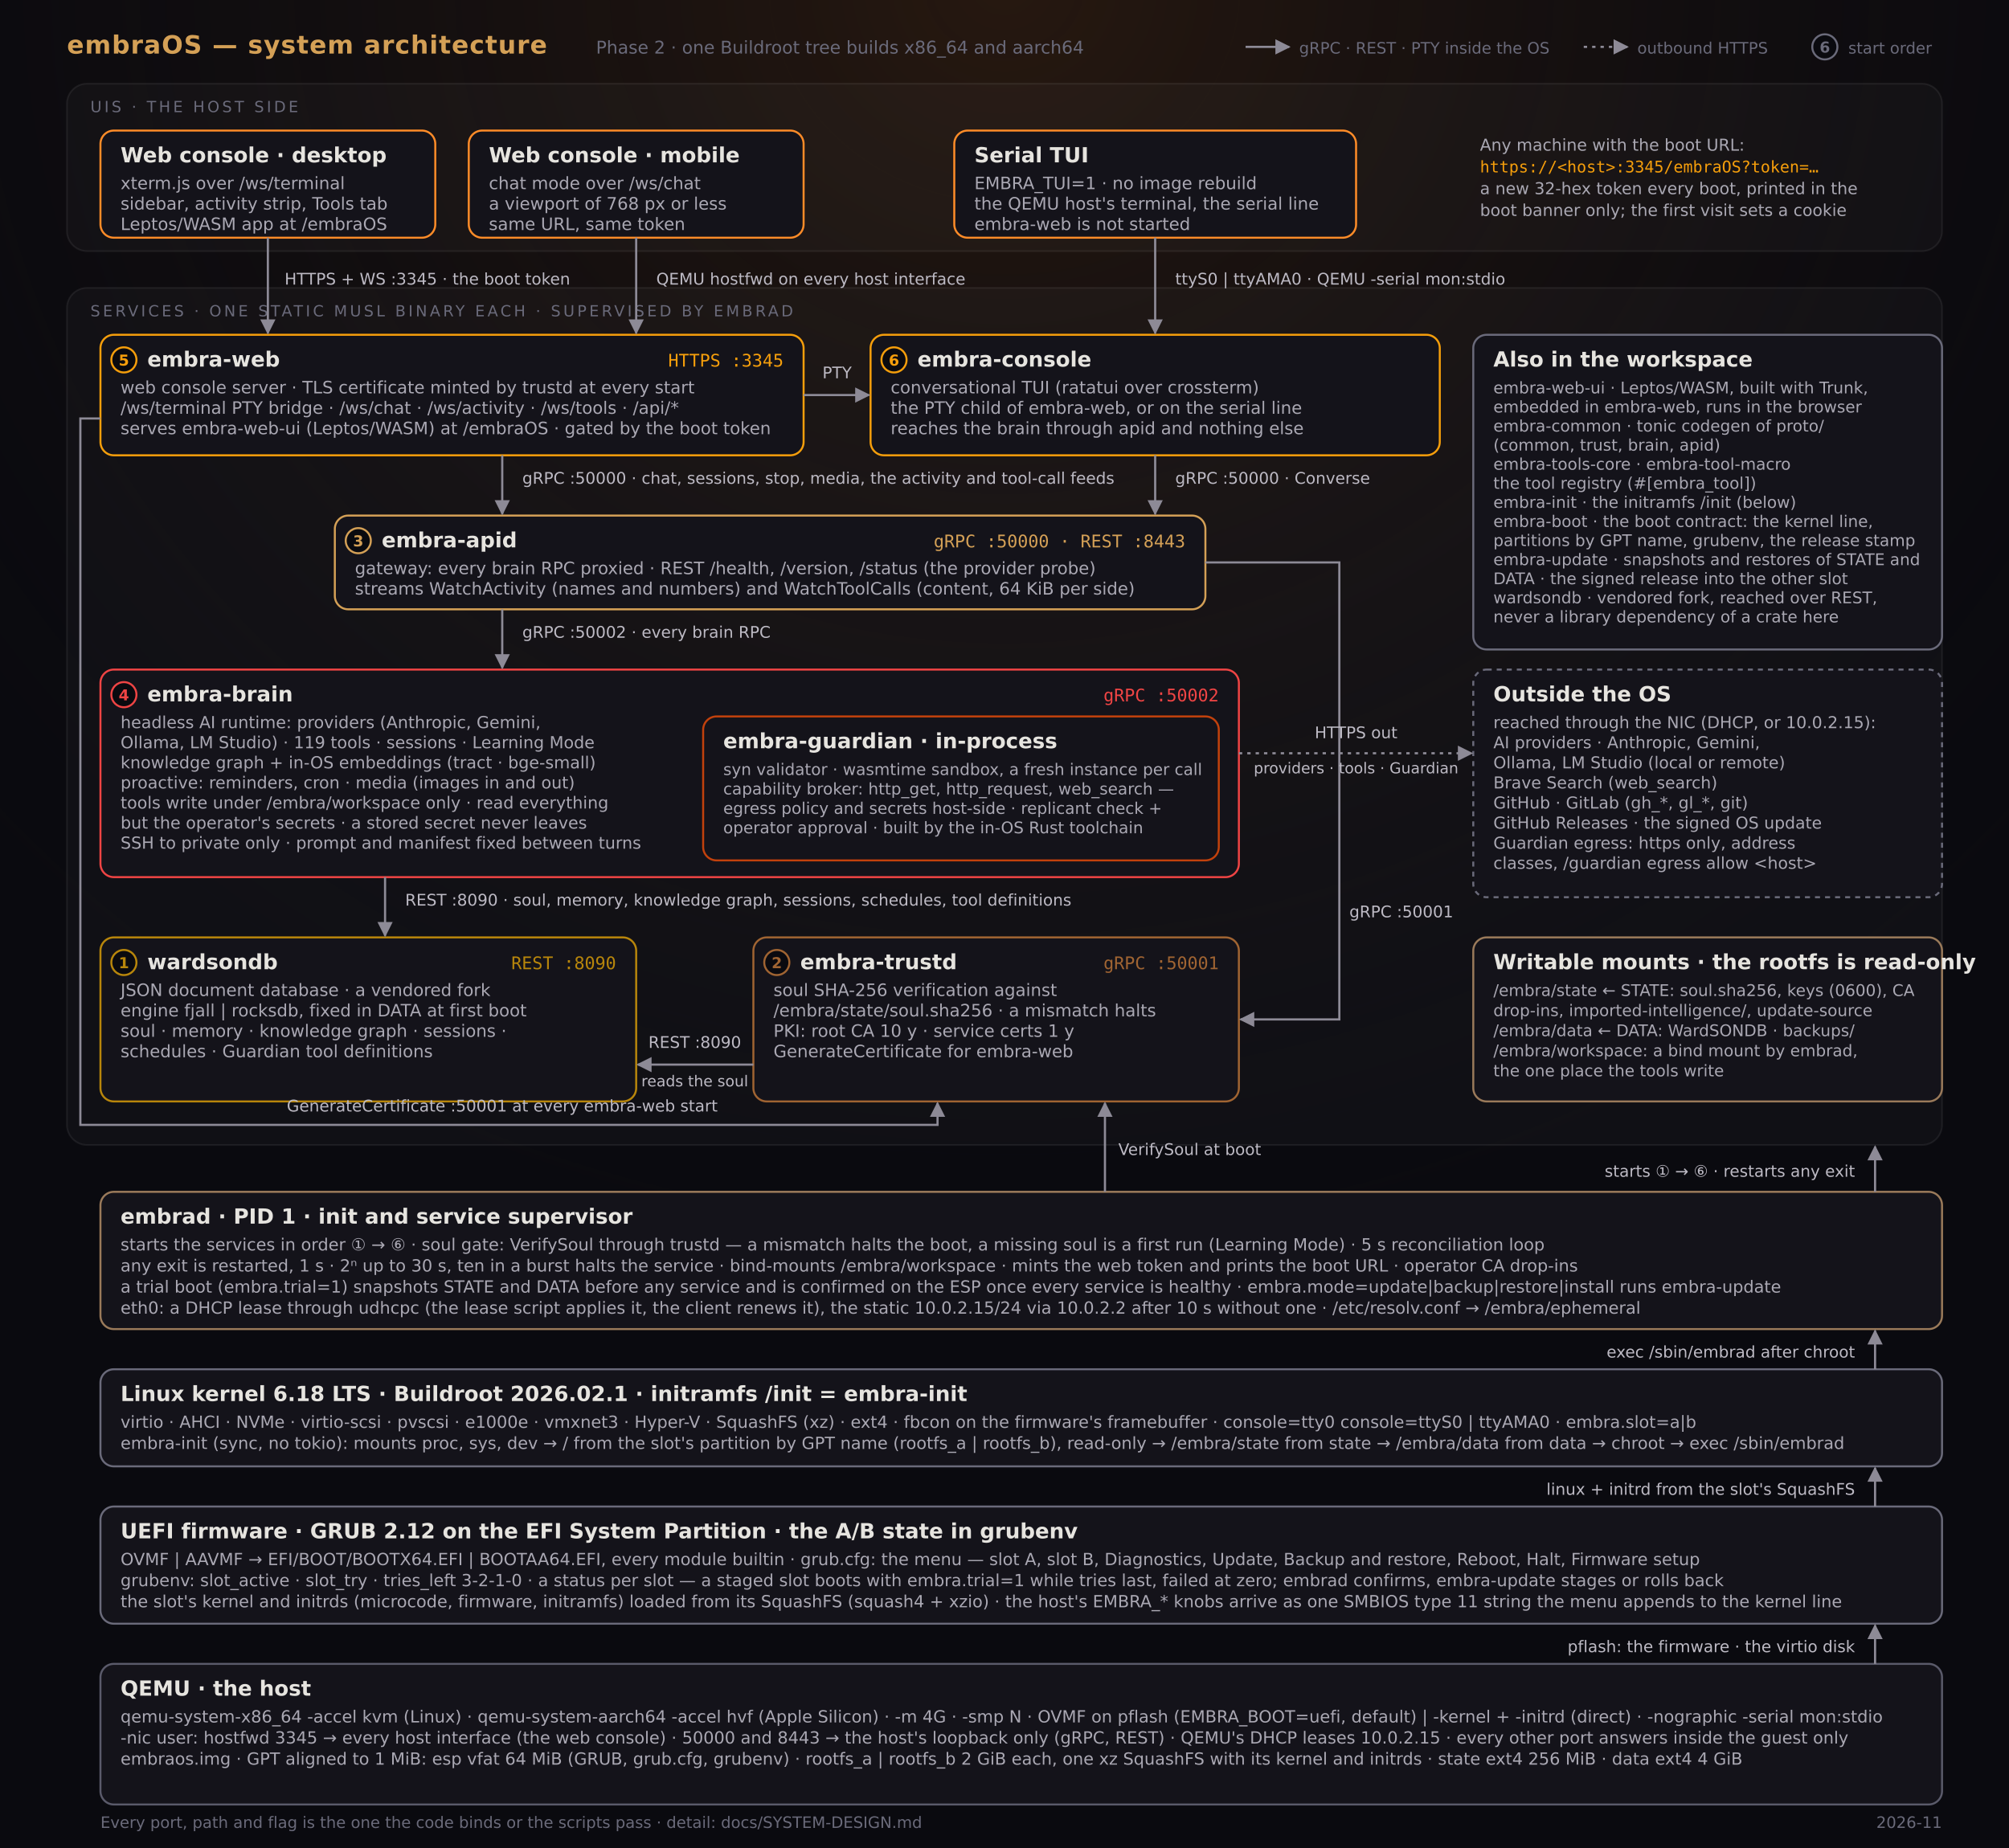
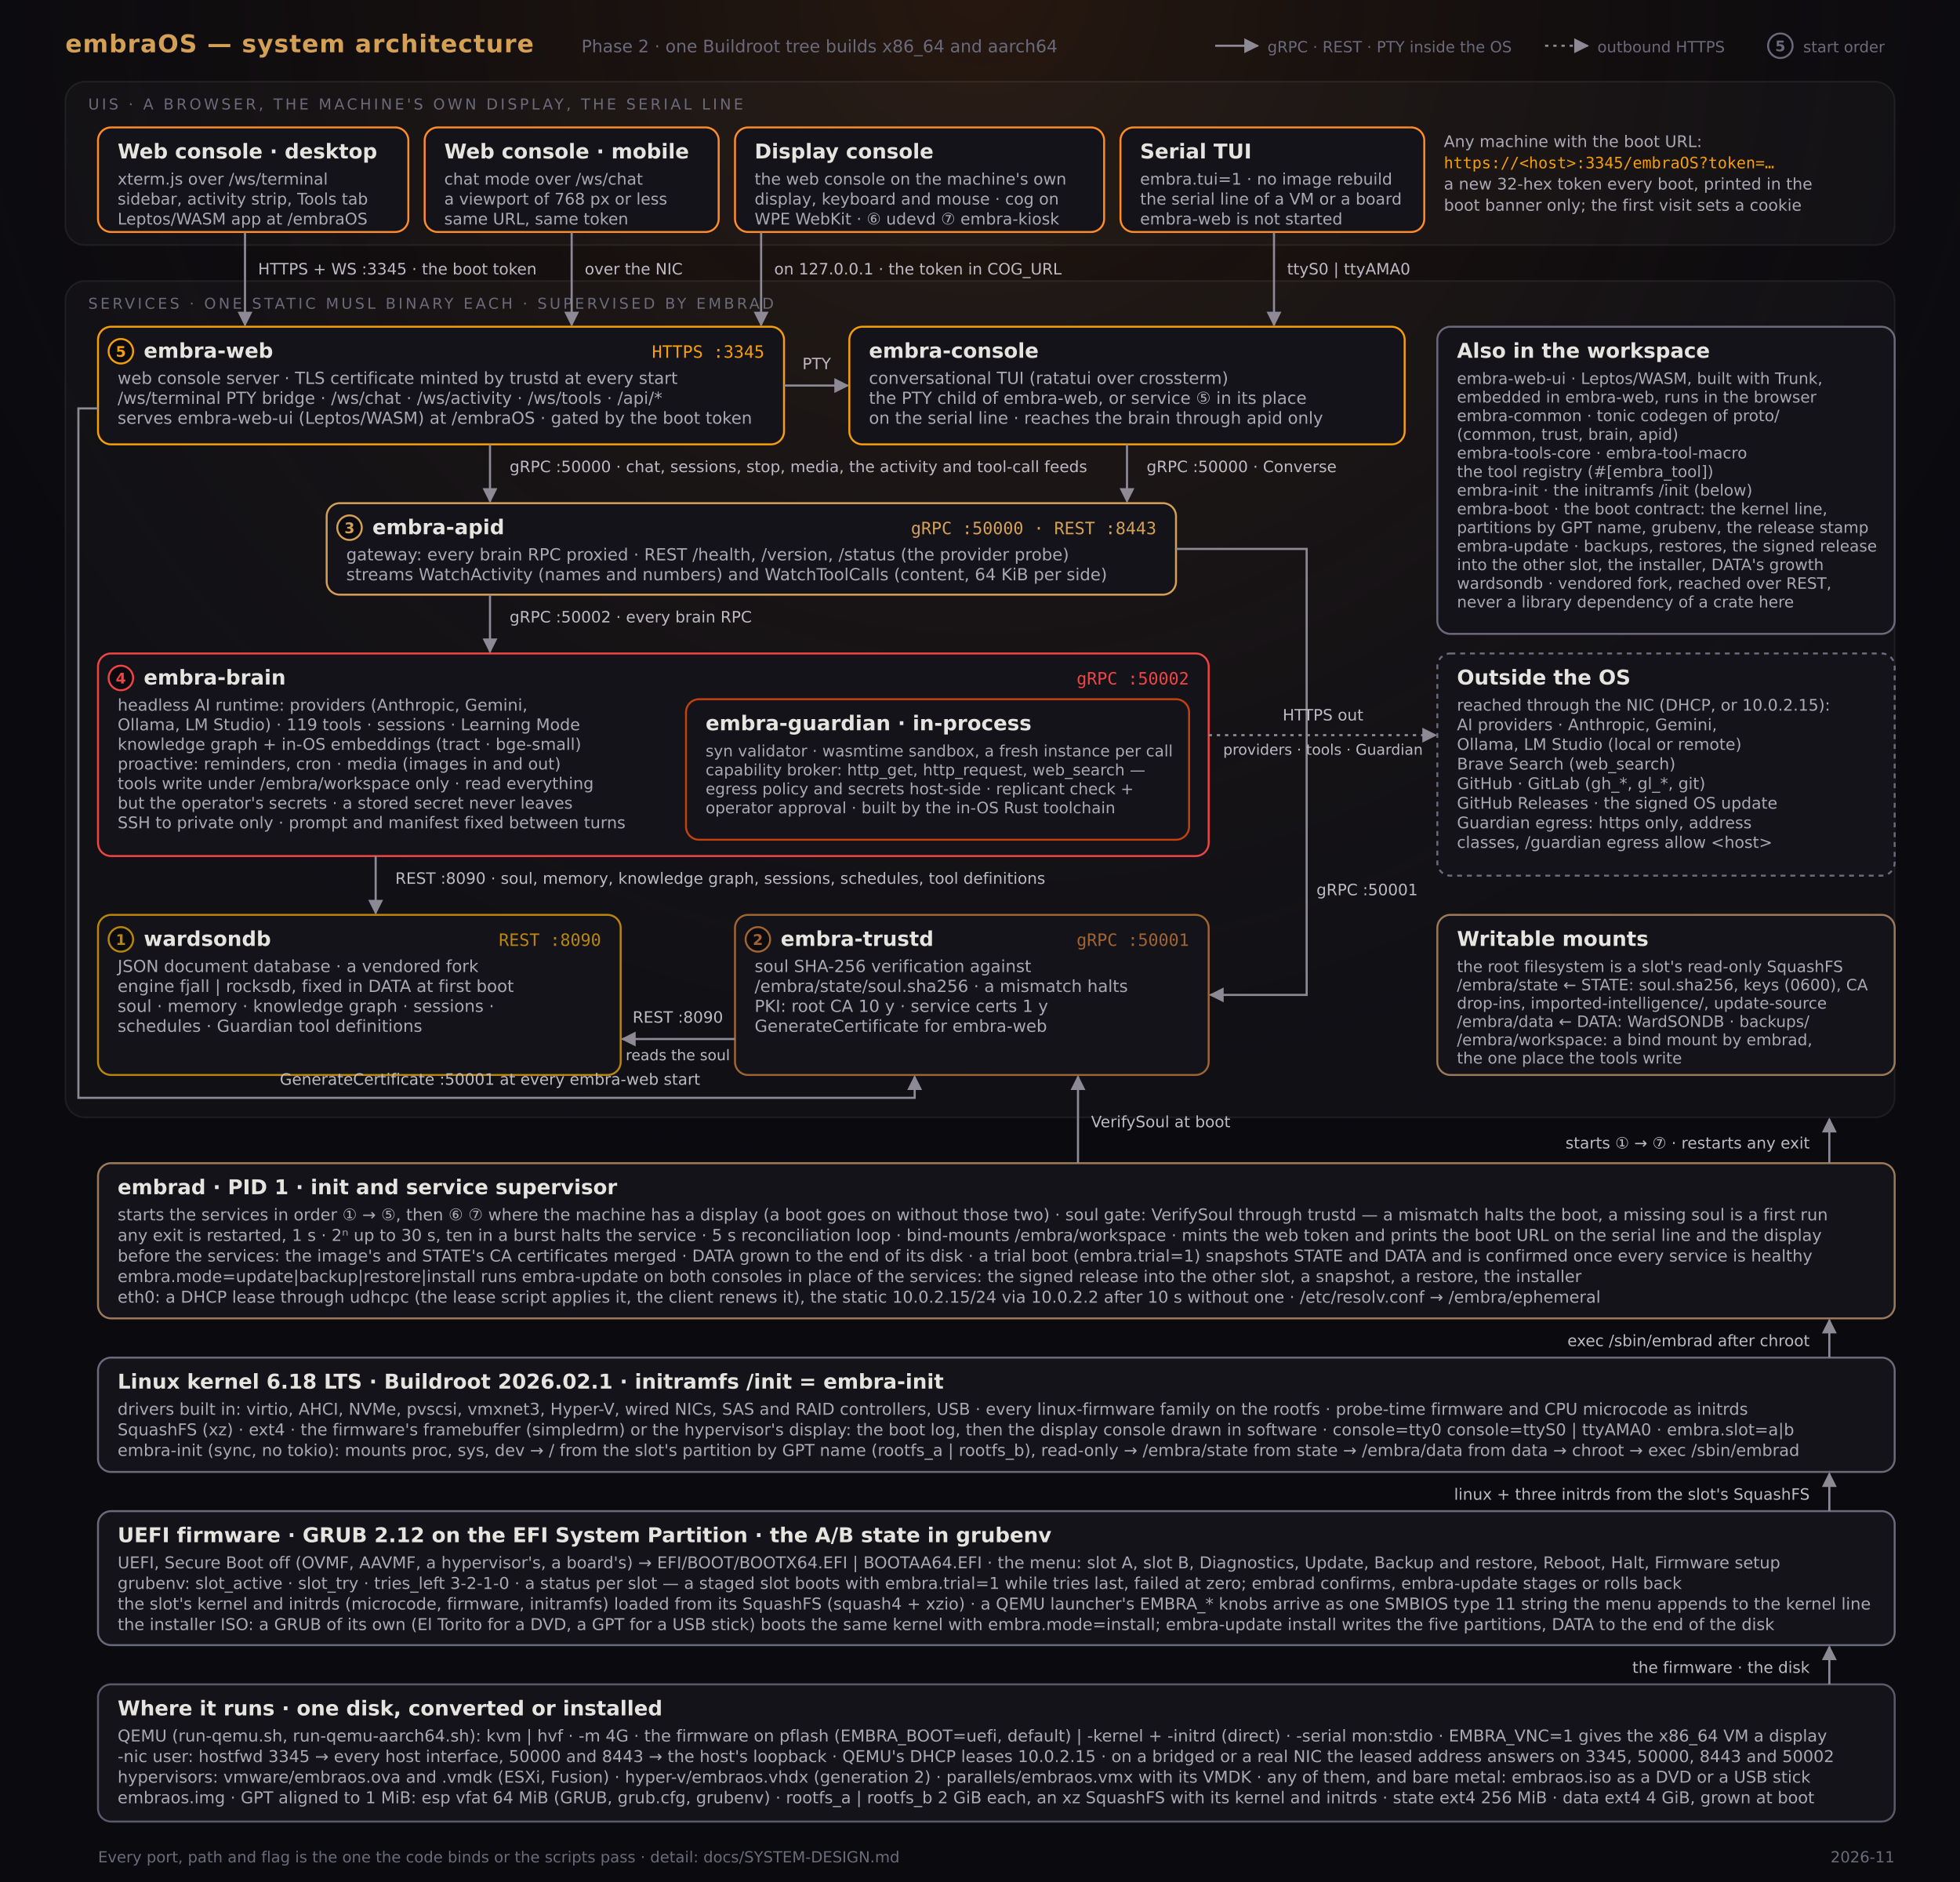
- <svg xmlns="http://www.w3.org/2000/svg" viewBox="0 0 1200 1104" width="1200" height="1104" role="img" aria-label="embraOS system architecture: QEMU, the UEFI firmware and GRUB with the two OS slots, the Linux kernel and embra-init, embrad as PID 1, the six supervised services, and the web and serial UIs on the host side">
+ <svg xmlns="http://www.w3.org/2000/svg" viewBox="0 0 1200 1152" width="1200" height="1152" role="img" aria-label="embraOS system architecture: the platforms it runs on, the UEFI firmware and GRUB with the two OS slots, the Linux kernel and embra-init, embrad as PID 1, the supervised services, and the web, display and serial consoles">
  <defs>
    <radialGradient id="glow" cx="50%" cy="0%" r="70%">
      <stop offset="0" stop-color="#2a1a10" stop-opacity="0.9" />
      <stop offset="1" stop-color="#0a0a0f" stop-opacity="0" />
    </radialGradient>
    <marker id="head" viewBox="0 0 10 10" refX="9" refY="5" markerWidth="7" markerHeight="7" orient="auto-start-reverse">
      <path d="M 0 0 L 10 5 L 0 10 z" fill="#8d8a96" />
    </marker>
  </defs>
-   <rect width="1200" height="1104" fill="#0a0a0f" />
-   <rect width="1200" height="1104" fill="url(#glow)" />
+   <rect width="1200" height="1152" fill="#0a0a0f" />
+   <rect width="1200" height="1152" fill="url(#glow)" />
  <text x="40" y="32" font-family="DejaVu Sans, sans-serif" font-size="15" font-weight="bold" fill="#d4a056" text-anchor="start" letter-spacing="0.5">embraOS — system architecture</text>
  <text x="356" y="32" font-family="DejaVu Sans, sans-serif" font-size="10.5" font-weight="normal" fill="#6a6a7a" text-anchor="start">Phase 2 · one Buildroot tree builds x86_64 and aarch64</text>
  <line x1="744" y1="28" x2="770" y2="28" stroke="#8d8a96" stroke-width="1.3" marker-end="url(#head)" />
  <text x="776" y="32" font-family="DejaVu Sans, sans-serif" font-size="9.4" font-weight="normal" fill="#6a6a7a" text-anchor="start">gRPC · REST · PTY inside the OS</text>
  <line x1="946" y1="28" x2="972" y2="28" stroke="#8d8a96" stroke-width="1.3" stroke-dasharray="2 3" marker-end="url(#head)" />
  <text x="978" y="32" font-family="DejaVu Sans, sans-serif" font-size="9.4" font-weight="normal" fill="#6a6a7a" text-anchor="start">outbound HTTPS</text>
  <circle cx="1090" cy="28" r="7.5" fill="#0a0a0f" stroke="#6a6a7a" stroke-width="1.2" />
-   <text x="1090" y="31.4" font-family="DejaVu Sans, sans-serif" font-size="9" font-weight="bold" fill="#6a6a7a" text-anchor="middle">6</text>
+   <text x="1090" y="31.4" font-family="DejaVu Sans, sans-serif" font-size="9" font-weight="bold" fill="#6a6a7a" text-anchor="middle">5</text>
  <text x="1104" y="32" font-family="DejaVu Sans, sans-serif" font-size="9.4" font-weight="normal" fill="#6a6a7a" text-anchor="start">start order</text>
  <rect x="40" y="50" width="1120" height="100" rx="12" fill="rgba(255,255,255,0.025)" stroke="rgba(255,255,255,0.07)" stroke-width="1" />
-   <text x="54" y="67" font-family="DejaVu Sans, sans-serif" font-size="9.2" font-weight="normal" fill="#6a6a7a" text-anchor="start" letter-spacing="1.6">UIS · THE HOST SIDE</text>
-   <rect x="60" y="78" width="200" height="64" rx="8" fill="#14131a" stroke="#ff8c28" stroke-width="1.2" />
+   <text x="54" y="67" font-family="DejaVu Sans, sans-serif" font-size="9.2" font-weight="normal" fill="#6a6a7a" text-anchor="start" letter-spacing="1.6">UIS · A BROWSER, THE MACHINE'S OWN DISPLAY, THE SERIAL LINE</text>
+   <rect x="60" y="78" width="190" height="64" rx="8" fill="#14131a" stroke="#ff8c28" stroke-width="1.2" />
  <text x="72" y="97" font-family="DejaVu Sans, sans-serif" font-size="12.5" font-weight="bold" fill="#e6e4df" text-anchor="start">Web console · desktop</text>
-   <text x="72" y="113.0" font-family="DejaVu Sans, sans-serif" font-size="10.2" font-weight="normal" fill="#aaa8b3" text-anchor="start">xterm.js over /ws/terminal</text>
-   <text x="72" y="125.2" font-family="DejaVu Sans, sans-serif" font-size="10.2" font-weight="normal" fill="#aaa8b3" text-anchor="start">sidebar, activity strip, Tools tab</text>
-   <text x="72" y="137.4" font-family="DejaVu Sans, sans-serif" font-size="10.2" font-weight="normal" fill="#aaa8b3" text-anchor="start">Leptos/WASM app at /embraOS</text>
-   <rect x="280" y="78" width="200" height="64" rx="8" fill="#14131a" stroke="#ff8c28" stroke-width="1.2" />
-   <text x="292" y="97" font-family="DejaVu Sans, sans-serif" font-size="12.5" font-weight="bold" fill="#e6e4df" text-anchor="start">Web console · mobile</text>
-   <text x="292" y="113.0" font-family="DejaVu Sans, sans-serif" font-size="10.2" font-weight="normal" fill="#aaa8b3" text-anchor="start">chat mode over /ws/chat</text>
-   <text x="292" y="125.2" font-family="DejaVu Sans, sans-serif" font-size="10.2" font-weight="normal" fill="#aaa8b3" text-anchor="start">a viewport of 768 px or less</text>
-   <text x="292" y="137.4" font-family="DejaVu Sans, sans-serif" font-size="10.2" font-weight="normal" fill="#aaa8b3" text-anchor="start">same URL, same token</text>
-   <rect x="570" y="78" width="240" height="64" rx="8" fill="#14131a" stroke="#ff8c28" stroke-width="1.2" />
-   <text x="582" y="97" font-family="DejaVu Sans, sans-serif" font-size="12.5" font-weight="bold" fill="#e6e4df" text-anchor="start">Serial TUI</text>
-   <text x="582" y="113.0" font-family="DejaVu Sans, sans-serif" font-size="10.2" font-weight="normal" fill="#aaa8b3" text-anchor="start">EMBRA_TUI=1 · no image rebuild</text>
-   <text x="582" y="125.2" font-family="DejaVu Sans, sans-serif" font-size="10.2" font-weight="normal" fill="#aaa8b3" text-anchor="start">the QEMU host's terminal, the serial line</text>
-   <text x="582" y="137.4" font-family="DejaVu Sans, sans-serif" font-size="10.2" font-weight="normal" fill="#aaa8b3" text-anchor="start">embra-web is not started</text>
+   <text x="72" y="113.0" font-family="DejaVu Sans, sans-serif" font-size="9.8" font-weight="normal" fill="#aaa8b3" text-anchor="start">xterm.js over /ws/terminal</text>
+   <text x="72" y="125.2" font-family="DejaVu Sans, sans-serif" font-size="9.8" font-weight="normal" fill="#aaa8b3" text-anchor="start">sidebar, activity strip, Tools tab</text>
+   <text x="72" y="137.4" font-family="DejaVu Sans, sans-serif" font-size="9.8" font-weight="normal" fill="#aaa8b3" text-anchor="start">Leptos/WASM app at /embraOS</text>
+   <rect x="260" y="78" width="180" height="64" rx="8" fill="#14131a" stroke="#ff8c28" stroke-width="1.2" />
+   <text x="272" y="97" font-family="DejaVu Sans, sans-serif" font-size="12.5" font-weight="bold" fill="#e6e4df" text-anchor="start">Web console · mobile</text>
+   <text x="272" y="113.0" font-family="DejaVu Sans, sans-serif" font-size="9.8" font-weight="normal" fill="#aaa8b3" text-anchor="start">chat mode over /ws/chat</text>
+   <text x="272" y="125.2" font-family="DejaVu Sans, sans-serif" font-size="9.8" font-weight="normal" fill="#aaa8b3" text-anchor="start">a viewport of 768 px or less</text>
+   <text x="272" y="137.4" font-family="DejaVu Sans, sans-serif" font-size="9.8" font-weight="normal" fill="#aaa8b3" text-anchor="start">same URL, same token</text>
+   <rect x="450" y="78" width="226" height="64" rx="8" fill="#14131a" stroke="#ff8c28" stroke-width="1.2" />
+   <text x="462" y="97" font-family="DejaVu Sans, sans-serif" font-size="12.5" font-weight="bold" fill="#e6e4df" text-anchor="start">Display console</text>
+   <text x="462" y="113.0" font-family="DejaVu Sans, sans-serif" font-size="9.8" font-weight="normal" fill="#aaa8b3" text-anchor="start">the web console on the machine's own</text>
+   <text x="462" y="125.2" font-family="DejaVu Sans, sans-serif" font-size="9.8" font-weight="normal" fill="#aaa8b3" text-anchor="start">display, keyboard and mouse · cog on</text>
+   <text x="462" y="137.4" font-family="DejaVu Sans, sans-serif" font-size="9.8" font-weight="normal" fill="#aaa8b3" text-anchor="start">WPE WebKit · ⑥ udevd  ⑦ embra-kiosk</text>
+   <rect x="686" y="78" width="186" height="64" rx="8" fill="#14131a" stroke="#ff8c28" stroke-width="1.2" />
+   <text x="698" y="97" font-family="DejaVu Sans, sans-serif" font-size="12.5" font-weight="bold" fill="#e6e4df" text-anchor="start">Serial TUI</text>
+   <text x="698" y="113.0" font-family="DejaVu Sans, sans-serif" font-size="9.8" font-weight="normal" fill="#aaa8b3" text-anchor="start">embra.tui=1 · no image rebuild</text>
+   <text x="698" y="125.2" font-family="DejaVu Sans, sans-serif" font-size="9.8" font-weight="normal" fill="#aaa8b3" text-anchor="start">the serial line of a VM or a board</text>
+   <text x="698" y="137.4" font-family="DejaVu Sans, sans-serif" font-size="9.8" font-weight="normal" fill="#aaa8b3" text-anchor="start">embra-web is not started</text>
  <text x="884" y="90" font-family="DejaVu Sans, sans-serif" font-size="9.8" font-weight="normal" fill="#aaa8b3" text-anchor="start">Any machine with the boot URL:</text>
  <text x="884" y="103" font-family="DejaVu Sans Mono, monospace" font-size="9.6" font-weight="normal" fill="#f59e0b" text-anchor="start">https://&lt;host&gt;:3345/embraOS?token=…</text>
  <text x="884" y="116" font-family="DejaVu Sans, sans-serif" font-size="9.8" font-weight="normal" fill="#aaa8b3" text-anchor="start">a new 32-hex token every boot, printed in the</text>
  <text x="884" y="129" font-family="DejaVu Sans, sans-serif" font-size="9.8" font-weight="normal" fill="#aaa8b3" text-anchor="start">boot banner only; the first visit sets a cookie</text>
  <rect x="40" y="172" width="1120" height="512" rx="12" fill="rgba(255,255,255,0.025)" stroke="rgba(255,255,255,0.07)" stroke-width="1" />
  <text x="54" y="189" font-family="DejaVu Sans, sans-serif" font-size="9.2" font-weight="normal" fill="#6a6a7a" text-anchor="start" letter-spacing="1.6">SERVICES · ONE STATIC MUSL BINARY EACH · SUPERVISED BY EMBRAD</text>
  <rect x="60" y="200" width="420" height="72" rx="8" fill="#14131a" stroke="#f59e0b" stroke-width="1.2" />
  <circle cx="74" cy="215" r="7.5" fill="#0a0a0f" stroke="#f59e0b" stroke-width="1.2" />
  <text x="74" y="218.4" font-family="DejaVu Sans, sans-serif" font-size="9" font-weight="bold" fill="#f59e0b" text-anchor="middle">5</text>
  <text x="88" y="219" font-family="DejaVu Sans, sans-serif" font-size="12.5" font-weight="bold" fill="#e6e4df" text-anchor="start">embra-web</text>
  <text x="468" y="219" font-family="DejaVu Sans Mono, monospace" font-size="10.4" font-weight="normal" fill="#f59e0b" text-anchor="end">HTTPS :3345</text>
  <text x="72" y="235.0" font-family="DejaVu Sans, sans-serif" font-size="10.2" font-weight="normal" fill="#aaa8b3" text-anchor="start">web console server · TLS certificate minted by trustd at every start</text>
  <text x="72" y="247.2" font-family="DejaVu Sans, sans-serif" font-size="10.2" font-weight="normal" fill="#aaa8b3" text-anchor="start">/ws/terminal PTY bridge · /ws/chat · /ws/activity · /ws/tools · /api/*</text>
  <text x="72" y="259.4" font-family="DejaVu Sans, sans-serif" font-size="10.2" font-weight="normal" fill="#aaa8b3" text-anchor="start">serves embra-web-ui (Leptos/WASM) at /embraOS · gated by the boot token</text>
  <rect x="520" y="200" width="340" height="72" rx="8" fill="#14131a" stroke="#f59e0b" stroke-width="1.2" />
-   <circle cx="534" cy="215" r="7.5" fill="#0a0a0f" stroke="#f59e0b" stroke-width="1.2" />
-   <text x="534" y="218.4" font-family="DejaVu Sans, sans-serif" font-size="9" font-weight="bold" fill="#f59e0b" text-anchor="middle">6</text>
-   <text x="548" y="219" font-family="DejaVu Sans, sans-serif" font-size="12.5" font-weight="bold" fill="#e6e4df" text-anchor="start">embra-console</text>
+   <text x="532" y="219" font-family="DejaVu Sans, sans-serif" font-size="12.5" font-weight="bold" fill="#e6e4df" text-anchor="start">embra-console</text>
  <text x="532" y="235.0" font-family="DejaVu Sans, sans-serif" font-size="10.2" font-weight="normal" fill="#aaa8b3" text-anchor="start">conversational TUI (ratatui over crossterm)</text>
-   <text x="532" y="247.2" font-family="DejaVu Sans, sans-serif" font-size="10.2" font-weight="normal" fill="#aaa8b3" text-anchor="start">the PTY child of embra-web, or on the serial line</text>
-   <text x="532" y="259.4" font-family="DejaVu Sans, sans-serif" font-size="10.2" font-weight="normal" fill="#aaa8b3" text-anchor="start">reaches the brain through apid and nothing else</text>
+   <text x="532" y="247.2" font-family="DejaVu Sans, sans-serif" font-size="10.2" font-weight="normal" fill="#aaa8b3" text-anchor="start">the PTY child of embra-web, or service ⑤ in its place</text>
+   <text x="532" y="259.4" font-family="DejaVu Sans, sans-serif" font-size="10.2" font-weight="normal" fill="#aaa8b3" text-anchor="start">on the serial line · reaches the brain through apid only</text>
  <rect x="200" y="308" width="520" height="56" rx="8" fill="#14131a" stroke="#d4a056" stroke-width="1.2" />
  <circle cx="214" cy="323" r="7.5" fill="#0a0a0f" stroke="#d4a056" stroke-width="1.2" />
  <text x="214" y="326.4" font-family="DejaVu Sans, sans-serif" font-size="9" font-weight="bold" fill="#d4a056" text-anchor="middle">3</text>
  <text x="228" y="327" font-family="DejaVu Sans, sans-serif" font-size="12.5" font-weight="bold" fill="#e6e4df" text-anchor="start">embra-apid</text>
  <text x="708" y="327" font-family="DejaVu Sans Mono, monospace" font-size="10.4" font-weight="normal" fill="#d4a056" text-anchor="end">gRPC :50000 · REST :8443</text>
  <text x="212" y="343.0" font-family="DejaVu Sans, sans-serif" font-size="10.2" font-weight="normal" fill="#aaa8b3" text-anchor="start">gateway: every brain RPC proxied · REST /health, /version, /status (the provider probe)</text>
  <text x="212" y="355.2" font-family="DejaVu Sans, sans-serif" font-size="10.2" font-weight="normal" fill="#aaa8b3" text-anchor="start">streams WatchActivity (names and numbers) and WatchToolCalls (content, 64 KiB per side)</text>
  <rect x="60" y="400" width="680" height="124" rx="8" fill="#14131a" stroke="#ef4444" stroke-width="1.2" />
  <circle cx="74" cy="415" r="7.5" fill="#0a0a0f" stroke="#ef4444" stroke-width="1.2" />
  <text x="74" y="418.4" font-family="DejaVu Sans, sans-serif" font-size="9" font-weight="bold" fill="#ef4444" text-anchor="middle">4</text>
  <text x="88" y="419" font-family="DejaVu Sans, sans-serif" font-size="12.5" font-weight="bold" fill="#e6e4df" text-anchor="start">embra-brain</text>
  <text x="728" y="419" font-family="DejaVu Sans Mono, monospace" font-size="10.4" font-weight="normal" fill="#ef4444" text-anchor="end">gRPC :50002</text>
  <text x="72" y="435" font-family="DejaVu Sans, sans-serif" font-size="9.9" font-weight="normal" fill="#aaa8b3" text-anchor="start">headless AI runtime: providers (Anthropic, Gemini,</text>
  <text x="72" y="447" font-family="DejaVu Sans, sans-serif" font-size="9.9" font-weight="normal" fill="#aaa8b3" text-anchor="start">Ollama, LM Studio) · 119 tools · sessions · Learning Mode</text>
  <text x="72" y="459" font-family="DejaVu Sans, sans-serif" font-size="9.9" font-weight="normal" fill="#aaa8b3" text-anchor="start">knowledge graph + in-OS embeddings (tract · bge-small)</text>
  <text x="72" y="471" font-family="DejaVu Sans, sans-serif" font-size="9.9" font-weight="normal" fill="#aaa8b3" text-anchor="start">proactive: reminders, cron · media (images in and out)</text>
  <text x="72" y="483" font-family="DejaVu Sans, sans-serif" font-size="9.9" font-weight="normal" fill="#aaa8b3" text-anchor="start">tools write under /embra/workspace only · read everything</text>
  <text x="72" y="495" font-family="DejaVu Sans, sans-serif" font-size="9.9" font-weight="normal" fill="#aaa8b3" text-anchor="start">but the operator's secrets · a stored secret never leaves</text>
  <text x="72" y="507" font-family="DejaVu Sans, sans-serif" font-size="9.9" font-weight="normal" fill="#aaa8b3" text-anchor="start">SSH to private only · prompt and manifest fixed between turns</text>
  <rect x="420" y="428" width="308" height="86" rx="8" fill="#14131a" stroke="#c2410c" stroke-width="1.2" />
  <text x="432" y="447" font-family="DejaVu Sans, sans-serif" font-size="12.5" font-weight="bold" fill="#e6e4df" text-anchor="start">embra-guardian · in-process</text>
  <text x="432" y="463.0" font-family="DejaVu Sans, sans-serif" font-size="9.6" font-weight="normal" fill="#aaa8b3" text-anchor="start">syn validator · wasmtime sandbox, a fresh instance per call</text>
  <text x="432" y="474.6" font-family="DejaVu Sans, sans-serif" font-size="9.6" font-weight="normal" fill="#aaa8b3" text-anchor="start">capability broker: http_get, http_request, web_search —</text>
  <text x="432" y="486.2" font-family="DejaVu Sans, sans-serif" font-size="9.6" font-weight="normal" fill="#aaa8b3" text-anchor="start">egress policy and secrets host-side · replicant check +</text>
  <text x="432" y="497.8" font-family="DejaVu Sans, sans-serif" font-size="9.6" font-weight="normal" fill="#aaa8b3" text-anchor="start">operator approval · built by the in-OS Rust toolchain</text>
  <rect x="880" y="400" width="280" height="136" rx="8" fill="#14131a" stroke="#6a6a7a" stroke-width="1.2" stroke-dasharray="3 3" />
  <text x="892" y="419" font-family="DejaVu Sans, sans-serif" font-size="12.5" font-weight="bold" fill="#e6e4df" text-anchor="start">Outside the OS</text>
  <text x="892" y="435" font-family="DejaVu Sans, sans-serif" font-size="9.8" font-weight="normal" fill="#aaa8b3" text-anchor="start">reached through the NIC (DHCP, or 10.0.2.15):</text>
  <text x="892" y="447" font-family="DejaVu Sans, sans-serif" font-size="9.8" font-weight="normal" fill="#aaa8b3" text-anchor="start">AI providers · Anthropic, Gemini,</text>
  <text x="892" y="459" font-family="DejaVu Sans, sans-serif" font-size="9.8" font-weight="normal" fill="#aaa8b3" text-anchor="start">Ollama, LM Studio (local or remote)</text>
  <text x="892" y="471" font-family="DejaVu Sans, sans-serif" font-size="9.8" font-weight="normal" fill="#aaa8b3" text-anchor="start">Brave Search (web_search)</text>
  <text x="892" y="483" font-family="DejaVu Sans, sans-serif" font-size="9.8" font-weight="normal" fill="#aaa8b3" text-anchor="start">GitHub · GitLab (gh_*, gl_*, git)</text>
  <text x="892" y="495" font-family="DejaVu Sans, sans-serif" font-size="9.8" font-weight="normal" fill="#aaa8b3" text-anchor="start">GitHub Releases · the signed OS update</text>
  <text x="892" y="507" font-family="DejaVu Sans, sans-serif" font-size="9.8" font-weight="normal" fill="#aaa8b3" text-anchor="start">Guardian egress: https only, address</text>
  <text x="892" y="519" font-family="DejaVu Sans, sans-serif" font-size="9.8" font-weight="normal" fill="#aaa8b3" text-anchor="start">classes, /guardian egress allow &lt;host&gt;</text>
  <rect x="60" y="560" width="320" height="98" rx="8" fill="#14131a" stroke="#b8860b" stroke-width="1.2" />
  <circle cx="74" cy="575" r="7.5" fill="#0a0a0f" stroke="#b8860b" stroke-width="1.2" />
  <text x="74" y="578.4" font-family="DejaVu Sans, sans-serif" font-size="9" font-weight="bold" fill="#b8860b" text-anchor="middle">1</text>
  <text x="88" y="579" font-family="DejaVu Sans, sans-serif" font-size="12.5" font-weight="bold" fill="#e6e4df" text-anchor="start">wardsondb</text>
  <text x="368" y="579" font-family="DejaVu Sans Mono, monospace" font-size="10.4" font-weight="normal" fill="#b8860b" text-anchor="end">REST :8090</text>
  <text x="72" y="595.0" font-family="DejaVu Sans, sans-serif" font-size="10.2" font-weight="normal" fill="#aaa8b3" text-anchor="start">JSON document database · a vendored fork</text>
  <text x="72" y="607.2" font-family="DejaVu Sans, sans-serif" font-size="10.2" font-weight="normal" fill="#aaa8b3" text-anchor="start">engine fjall | rocksdb, fixed in DATA at first boot</text>
  <text x="72" y="619.4" font-family="DejaVu Sans, sans-serif" font-size="10.2" font-weight="normal" fill="#aaa8b3" text-anchor="start">soul · memory · knowledge graph · sessions ·</text>
  <text x="72" y="631.6" font-family="DejaVu Sans, sans-serif" font-size="10.2" font-weight="normal" fill="#aaa8b3" text-anchor="start">schedules · Guardian tool definitions</text>
  <rect x="450" y="560" width="290" height="98" rx="8" fill="#14131a" stroke="#a06432" stroke-width="1.2" />
  <circle cx="464" cy="575" r="7.5" fill="#0a0a0f" stroke="#a06432" stroke-width="1.2" />
  <text x="464" y="578.4" font-family="DejaVu Sans, sans-serif" font-size="9" font-weight="bold" fill="#a06432" text-anchor="middle">2</text>
  <text x="478" y="579" font-family="DejaVu Sans, sans-serif" font-size="12.5" font-weight="bold" fill="#e6e4df" text-anchor="start">embra-trustd</text>
  <text x="728" y="579" font-family="DejaVu Sans Mono, monospace" font-size="10.4" font-weight="normal" fill="#a06432" text-anchor="end">gRPC :50001</text>
  <text x="462" y="595.0" font-family="DejaVu Sans, sans-serif" font-size="10.2" font-weight="normal" fill="#aaa8b3" text-anchor="start">soul SHA-256 verification against</text>
  <text x="462" y="607.2" font-family="DejaVu Sans, sans-serif" font-size="10.2" font-weight="normal" fill="#aaa8b3" text-anchor="start">/embra/state/soul.sha256 · a mismatch halts</text>
  <text x="462" y="619.4" font-family="DejaVu Sans, sans-serif" font-size="10.2" font-weight="normal" fill="#aaa8b3" text-anchor="start">PKI: root CA 10 y · service certs 1 y</text>
  <text x="462" y="631.6" font-family="DejaVu Sans, sans-serif" font-size="10.2" font-weight="normal" fill="#aaa8b3" text-anchor="start">GenerateCertificate for embra-web</text>
  <rect x="880" y="200" width="280" height="188" rx="8" fill="#14131a" stroke="#6a6a7a" stroke-width="1.2" />
  <text x="892" y="219" font-family="DejaVu Sans, sans-serif" font-size="12.5" font-weight="bold" fill="#e6e4df" text-anchor="start">Also in the workspace</text>
  <text x="892" y="235.0" font-family="DejaVu Sans, sans-serif" font-size="9.6" font-weight="normal" fill="#aaa8b3" text-anchor="start">embra-web-ui · Leptos/WASM, built with Trunk,</text>
  <text x="892" y="246.4" font-family="DejaVu Sans, sans-serif" font-size="9.6" font-weight="normal" fill="#aaa8b3" text-anchor="start">embedded in embra-web, runs in the browser</text>
  <text x="892" y="257.8" font-family="DejaVu Sans, sans-serif" font-size="9.6" font-weight="normal" fill="#aaa8b3" text-anchor="start">embra-common · tonic codegen of proto/</text>
  <text x="892" y="269.2" font-family="DejaVu Sans, sans-serif" font-size="9.6" font-weight="normal" fill="#aaa8b3" text-anchor="start">(common, trust, brain, apid)</text>
  <text x="892" y="280.6" font-family="DejaVu Sans, sans-serif" font-size="9.6" font-weight="normal" fill="#aaa8b3" text-anchor="start">embra-tools-core · embra-tool-macro</text>
  <text x="892" y="292.0" font-family="DejaVu Sans, sans-serif" font-size="9.6" font-weight="normal" fill="#aaa8b3" text-anchor="start">the tool registry (#[embra_tool])</text>
  <text x="892" y="303.4" font-family="DejaVu Sans, sans-serif" font-size="9.6" font-weight="normal" fill="#aaa8b3" text-anchor="start">embra-init · the initramfs /init (below)</text>
  <text x="892" y="314.8" font-family="DejaVu Sans, sans-serif" font-size="9.6" font-weight="normal" fill="#aaa8b3" text-anchor="start">embra-boot · the boot contract: the kernel line,</text>
  <text x="892" y="326.2" font-family="DejaVu Sans, sans-serif" font-size="9.6" font-weight="normal" fill="#aaa8b3" text-anchor="start">partitions by GPT name, grubenv, the release stamp</text>
-   <text x="892" y="337.6" font-family="DejaVu Sans, sans-serif" font-size="9.6" font-weight="normal" fill="#aaa8b3" text-anchor="start">embra-update · snapshots and restores of STATE and</text>
-   <text x="892" y="349.0" font-family="DejaVu Sans, sans-serif" font-size="9.6" font-weight="normal" fill="#aaa8b3" text-anchor="start">DATA · the signed release into the other slot</text>
+   <text x="892" y="337.6" font-family="DejaVu Sans, sans-serif" font-size="9.6" font-weight="normal" fill="#aaa8b3" text-anchor="start">embra-update · backups, restores, the signed release</text>
+   <text x="892" y="349.0" font-family="DejaVu Sans, sans-serif" font-size="9.6" font-weight="normal" fill="#aaa8b3" text-anchor="start">into the other slot, the installer, DATA's growth</text>
  <text x="892" y="360.4" font-family="DejaVu Sans, sans-serif" font-size="9.6" font-weight="normal" fill="#aaa8b3" text-anchor="start">wardsondb · vendored fork, reached over REST,</text>
  <text x="892" y="371.8" font-family="DejaVu Sans, sans-serif" font-size="9.6" font-weight="normal" fill="#aaa8b3" text-anchor="start">never a library dependency of a crate here</text>
  <rect x="880" y="560" width="280" height="98" rx="8" fill="#14131a" stroke="#9a7a5a" stroke-width="1.2" />
-   <text x="892" y="579" font-family="DejaVu Sans, sans-serif" font-size="12.5" font-weight="bold" fill="#e6e4df" text-anchor="start">Writable mounts · the rootfs is read-only</text>
-   <text x="892" y="595" font-family="DejaVu Sans, sans-serif" font-size="9.6" font-weight="normal" fill="#aaa8b3" text-anchor="start">/embra/state ← STATE: soul.sha256, keys (0600), CA</text>
-   <text x="892" y="607" font-family="DejaVu Sans, sans-serif" font-size="9.6" font-weight="normal" fill="#aaa8b3" text-anchor="start">drop-ins, imported-intelligence/, update-source</text>
-   <text x="892" y="619" font-family="DejaVu Sans, sans-serif" font-size="9.6" font-weight="normal" fill="#aaa8b3" text-anchor="start">/embra/data ← DATA: WardSONDB · backups/</text>
-   <text x="892" y="631" font-family="DejaVu Sans, sans-serif" font-size="9.6" font-weight="normal" fill="#aaa8b3" text-anchor="start">/embra/workspace: a bind mount by embrad,</text>
-   <text x="892" y="643" font-family="DejaVu Sans, sans-serif" font-size="9.6" font-weight="normal" fill="#aaa8b3" text-anchor="start">the one place the tools write</text>
-   <polyline points="160,142 160,199" fill="none" stroke="#8d8a96" stroke-width="1.3" marker-end="url(#head)" />
-   <text x="170" y="170" font-family="DejaVu Sans, sans-serif" font-size="9.6" font-weight="normal" fill="#bdbac4" text-anchor="start">HTTPS + WS :3345 · the boot token</text>
-   <polyline points="380,142 380,199" fill="none" stroke="#8d8a96" stroke-width="1.3" marker-end="url(#head)" />
-   <text x="392" y="170" font-family="DejaVu Sans, sans-serif" font-size="9.6" font-weight="normal" fill="#bdbac4" text-anchor="start">QEMU hostfwd on every host interface</text>
-   <polyline points="690,142 690,199" fill="none" stroke="#8d8a96" stroke-width="1.3" marker-end="url(#head)" />
-   <text x="702" y="170" font-family="DejaVu Sans, sans-serif" font-size="9.6" font-weight="normal" fill="#bdbac4" text-anchor="start">ttyS0 | ttyAMA0 · QEMU -serial mon:stdio</text>
+   <text x="892" y="579" font-family="DejaVu Sans, sans-serif" font-size="12.5" font-weight="bold" fill="#e6e4df" text-anchor="start">Writable mounts</text>
+   <text x="892" y="595.0" font-family="DejaVu Sans, sans-serif" font-size="9.6" font-weight="normal" fill="#aaa8b3" text-anchor="start">the root filesystem is a slot's read-only SquashFS</text>
+   <text x="892" y="606.2" font-family="DejaVu Sans, sans-serif" font-size="9.6" font-weight="normal" fill="#aaa8b3" text-anchor="start">/embra/state ← STATE: soul.sha256, keys (0600), CA</text>
+   <text x="892" y="617.4" font-family="DejaVu Sans, sans-serif" font-size="9.6" font-weight="normal" fill="#aaa8b3" text-anchor="start">drop-ins, imported-intelligence/, update-source</text>
+   <text x="892" y="628.6" font-family="DejaVu Sans, sans-serif" font-size="9.6" font-weight="normal" fill="#aaa8b3" text-anchor="start">/embra/data ← DATA: WardSONDB · backups/</text>
+   <text x="892" y="639.8" font-family="DejaVu Sans, sans-serif" font-size="9.6" font-weight="normal" fill="#aaa8b3" text-anchor="start">/embra/workspace: a bind mount by embrad,</text>
+   <text x="892" y="651.0" font-family="DejaVu Sans, sans-serif" font-size="9.6" font-weight="normal" fill="#aaa8b3" text-anchor="start">the one place the tools write</text>
+   <polyline points="150,142 150,199" fill="none" stroke="#8d8a96" stroke-width="1.3" marker-end="url(#head)" />
+   <text x="158" y="168" font-family="DejaVu Sans, sans-serif" font-size="9.6" font-weight="normal" fill="#bdbac4" text-anchor="start">HTTPS + WS :3345 · the boot token</text>
+   <polyline points="350,142 350,199" fill="none" stroke="#8d8a96" stroke-width="1.3" marker-end="url(#head)" />
+   <text x="358" y="168" font-family="DejaVu Sans, sans-serif" font-size="9.6" font-weight="normal" fill="#bdbac4" text-anchor="start">over the NIC</text>
+   <polyline points="466,142 466,199" fill="none" stroke="#8d8a96" stroke-width="1.3" marker-end="url(#head)" />
+   <text x="474" y="168" font-family="DejaVu Sans, sans-serif" font-size="9.6" font-weight="normal" fill="#bdbac4" text-anchor="start">on 127.0.0.1 · the token in COG_URL</text>
+   <polyline points="780,142 780,199" fill="none" stroke="#8d8a96" stroke-width="1.3" marker-end="url(#head)" />
+   <text x="788" y="168" font-family="DejaVu Sans, sans-serif" font-size="9.6" font-weight="normal" fill="#bdbac4" text-anchor="start">ttyS0 | ttyAMA0</text>
  <polyline points="480,236 519,236" fill="none" stroke="#8d8a96" stroke-width="1.3" marker-end="url(#head)" />
  <text x="500" y="226" font-family="DejaVu Sans, sans-serif" font-size="9.6" font-weight="normal" fill="#bdbac4" text-anchor="middle">PTY</text>
  <polyline points="300,272 300,307" fill="none" stroke="#8d8a96" stroke-width="1.3" marker-end="url(#head)" />
  <text x="312" y="289" font-family="DejaVu Sans, sans-serif" font-size="9.6" font-weight="normal" fill="#bdbac4" text-anchor="start">gRPC :50000 · chat, sessions, stop, media, the activity and tool-call feeds</text>
  <polyline points="690,272 690,307" fill="none" stroke="#8d8a96" stroke-width="1.3" marker-end="url(#head)" />
  <text x="702" y="289" font-family="DejaVu Sans, sans-serif" font-size="9.6" font-weight="normal" fill="#bdbac4" text-anchor="start">gRPC :50000 · Converse</text>
  <polyline points="300,364 300,399" fill="none" stroke="#8d8a96" stroke-width="1.3" marker-end="url(#head)" />
  <text x="312" y="381" font-family="DejaVu Sans, sans-serif" font-size="9.6" font-weight="normal" fill="#bdbac4" text-anchor="start">gRPC :50002 · every brain RPC</text>
  <polyline points="720,336 800,336 800,609 741,609" fill="none" stroke="#8d8a96" stroke-width="1.3" marker-end="url(#head)" />
  <text x="806" y="548" font-family="DejaVu Sans, sans-serif" font-size="9.6" font-weight="normal" fill="#bdbac4" text-anchor="start">gRPC :50001</text>
  <polyline points="230,524 230,559" fill="none" stroke="#8d8a96" stroke-width="1.3" marker-end="url(#head)" />
  <text x="242" y="541" font-family="DejaVu Sans, sans-serif" font-size="9.6" font-weight="normal" fill="#bdbac4" text-anchor="start">REST :8090 · soul, memory, knowledge graph, sessions, schedules, tool definitions</text>
  <polyline points="450,636 381,636" fill="none" stroke="#8d8a96" stroke-width="1.3" marker-end="url(#head)" />
  <text x="415" y="626" font-family="DejaVu Sans, sans-serif" font-size="9.6" font-weight="normal" fill="#bdbac4" text-anchor="middle">REST :8090</text>
  <text x="415" y="649" font-family="DejaVu Sans, sans-serif" font-size="9.0" font-weight="normal" fill="#bdbac4" text-anchor="middle">reads the soul</text>
  <polyline points="60,250 48,250 48,672 560,672 560,659" fill="none" stroke="#8d8a96" stroke-width="1.3" marker-end="url(#head)" />
  <text x="300" y="664" font-family="DejaVu Sans, sans-serif" font-size="9.6" font-weight="normal" fill="#bdbac4" text-anchor="middle">GenerateCertificate :50001 at every embra-web start</text>
  <polyline points="740,450 879,450" fill="none" stroke="#8d8a96" stroke-width="1.3" marker-end="url(#head)" stroke-dasharray="2 3" />
  <text x="810" y="441" font-family="DejaVu Sans, sans-serif" font-size="9.6" font-weight="normal" fill="#bdbac4" text-anchor="middle">HTTPS out</text>
  <text x="810" y="462" font-family="DejaVu Sans, sans-serif" font-size="9.0" font-weight="normal" fill="#bdbac4" text-anchor="middle">providers · tools · Guardian</text>
-   <rect x="60" y="712" width="1100" height="82" rx="8" fill="#14131a" stroke="#9a7a5a" stroke-width="1.2" />
+   <rect x="60" y="712" width="1100" height="95" rx="8" fill="#14131a" stroke="#9a7a5a" stroke-width="1.2" />
  <text x="72" y="731" font-family="DejaVu Sans, sans-serif" font-size="12.5" font-weight="bold" fill="#e6e4df" text-anchor="start">embrad · PID 1 · init and service supervisor</text>
-   <text x="72" y="747.0" font-family="DejaVu Sans, sans-serif" font-size="10" font-weight="normal" fill="#aaa8b3" text-anchor="start">starts the services in order ① → ⑥ · soul gate: VerifySoul through trustd — a mismatch halts the boot, a missing soul is a first run (Learning Mode) · 5 s reconciliation loop</text>
-   <text x="72" y="759.6" font-family="DejaVu Sans, sans-serif" font-size="10" font-weight="normal" fill="#aaa8b3" text-anchor="start">any exit is restarted, 1 s · 2ⁿ up to 30 s, ten in a burst halts the service · bind-mounts /embra/workspace · mints the web token and prints the boot URL · operator CA drop-ins</text>
-   <text x="72" y="772.2" font-family="DejaVu Sans, sans-serif" font-size="10" font-weight="normal" fill="#aaa8b3" text-anchor="start">a trial boot (embra.trial=1) snapshots STATE and DATA before any service and is confirmed on the ESP once every service is healthy · embra.mode=update|backup|restore|install runs embra-update</text>
-   <text x="72" y="784.8" font-family="DejaVu Sans, sans-serif" font-size="10" font-weight="normal" fill="#aaa8b3" text-anchor="start">eth0: a DHCP lease through udhcpc (the lease script applies it, the client renews it), the static 10.0.2.15/24 via 10.0.2.2 after 10 s without one · /etc/resolv.conf → /embra/ephemeral</text>
-   <rect x="60" y="818" width="1100" height="58" rx="8" fill="#14131a" stroke="#6a6a7a" stroke-width="1.2" />
-   <text x="72" y="837" font-family="DejaVu Sans, sans-serif" font-size="12.5" font-weight="bold" fill="#e6e4df" text-anchor="start">Linux kernel 6.18 LTS · Buildroot 2026.02.1 · initramfs /init = embra-init</text>
-   <text x="72" y="853.0" font-family="DejaVu Sans, sans-serif" font-size="10" font-weight="normal" fill="#aaa8b3" text-anchor="start">virtio · AHCI · NVMe · virtio-scsi · pvscsi · e1000e · vmxnet3 · Hyper-V · SquashFS (xz) · ext4 · fbcon on the firmware's framebuffer · console=tty0 console=ttyS0 | ttyAMA0 · embra.slot=a|b</text>
-   <text x="72" y="865.6" font-family="DejaVu Sans, sans-serif" font-size="10" font-weight="normal" fill="#aaa8b3" text-anchor="start">embra-init (sync, no tokio): mounts proc, sys, dev → / from the slot's partition by GPT name (rootfs_a | rootfs_b), read-only → /embra/state from state → /embra/data from data → chroot → exec /sbin/embrad</text>
-   <rect x="60" y="900" width="1100" height="70" rx="8" fill="#14131a" stroke="#6a6a7a" stroke-width="1.2" />
-   <text x="72" y="919" font-family="DejaVu Sans, sans-serif" font-size="12.5" font-weight="bold" fill="#e6e4df" text-anchor="start">UEFI firmware · GRUB 2.12 on the EFI System Partition · the A/B state in grubenv</text>
-   <text x="72" y="935.0" font-family="DejaVu Sans, sans-serif" font-size="10" font-weight="normal" fill="#aaa8b3" text-anchor="start">OVMF | AAVMF → EFI/BOOT/BOOTX64.EFI | BOOTAA64.EFI, every module builtin · grub.cfg: the menu — slot A, slot B, Diagnostics, Update, Backup and restore, Reboot, Halt, Firmware setup</text>
-   <text x="72" y="947.6" font-family="DejaVu Sans, sans-serif" font-size="10" font-weight="normal" fill="#aaa8b3" text-anchor="start">grubenv: slot_active · slot_try · tries_left 3-2-1-0 · a status per slot — a staged slot boots with embra.trial=1 while tries last, failed at zero; embrad confirms, embra-update stages or rolls back</text>
-   <text x="72" y="960.2" font-family="DejaVu Sans, sans-serif" font-size="10" font-weight="normal" fill="#aaa8b3" text-anchor="start">the slot's kernel and initrds (microcode, firmware, initramfs) loaded from its SquashFS (squash4 + xzio) · the host's EMBRA_* knobs arrive as one SMBIOS type 11 string the menu appends to the kernel line</text>
-   <rect x="60" y="994" width="1100" height="84" rx="8" fill="#14131a" stroke="#5a5a6a" stroke-width="1.2" />
-   <text x="72" y="1013" font-family="DejaVu Sans, sans-serif" font-size="12.5" font-weight="bold" fill="#e6e4df" text-anchor="start">QEMU · the host</text>
-   <text x="72" y="1029.0" font-family="DejaVu Sans, sans-serif" font-size="10" font-weight="normal" fill="#aaa8b3" text-anchor="start">qemu-system-x86_64 -accel kvm (Linux) · qemu-system-aarch64 -accel hvf (Apple Silicon) · -m 4G · -smp N · OVMF on pflash (EMBRA_BOOT=uefi, default) | -kernel + -initrd (direct) · -nographic -serial mon:stdio</text>
-   <text x="72" y="1041.6" font-family="DejaVu Sans, sans-serif" font-size="10" font-weight="normal" fill="#aaa8b3" text-anchor="start">-nic user: hostfwd 3345 → every host interface (the web console) · 50000 and 8443 → the host's loopback only (gRPC, REST) · QEMU's DHCP leases 10.0.2.15 · every other port answers inside the guest only</text>
-   <text x="72" y="1054.2" font-family="DejaVu Sans, sans-serif" font-size="10" font-weight="normal" fill="#aaa8b3" text-anchor="start">embraos.img · GPT aligned to 1 MiB: esp vfat 64 MiB (GRUB, grub.cfg, grubenv) · rootfs_a | rootfs_b 2 GiB each, one xz SquashFS with its kernel and initrds · state ext4 256 MiB · data ext4 4 GiB</text>
+   <text x="72" y="747.0" font-family="DejaVu Sans, sans-serif" font-size="10" font-weight="normal" fill="#aaa8b3" text-anchor="start">starts the services in order ① → ⑤, then ⑥ ⑦ where the machine has a display (a boot goes on without those two) · soul gate: VerifySoul through trustd — a mismatch halts the boot, a missing soul is a first run</text>
+   <text x="72" y="759.6" font-family="DejaVu Sans, sans-serif" font-size="10" font-weight="normal" fill="#aaa8b3" text-anchor="start">any exit is restarted, 1 s · 2ⁿ up to 30 s, ten in a burst halts the service · 5 s reconciliation loop · bind-mounts /embra/workspace · mints the web token and prints the boot URL on the serial line and the display</text>
+   <text x="72" y="772.2" font-family="DejaVu Sans, sans-serif" font-size="10" font-weight="normal" fill="#aaa8b3" text-anchor="start">before the services: the image's and STATE's CA certificates merged · DATA grown to the end of its disk · a trial boot (embra.trial=1) snapshots STATE and DATA and is confirmed once every service is healthy</text>
+   <text x="72" y="784.8" font-family="DejaVu Sans, sans-serif" font-size="10" font-weight="normal" fill="#aaa8b3" text-anchor="start">embra.mode=update|backup|restore|install runs embra-update on both consoles in place of the services: the signed release into the other slot, a snapshot, a restore, the installer</text>
+   <text x="72" y="797.4" font-family="DejaVu Sans, sans-serif" font-size="10" font-weight="normal" fill="#aaa8b3" text-anchor="start">eth0: a DHCP lease through udhcpc (the lease script applies it, the client renews it), the static 10.0.2.15/24 via 10.0.2.2 after 10 s without one · /etc/resolv.conf → /embra/ephemeral</text>
+   <rect x="60" y="831" width="1100" height="70" rx="8" fill="#14131a" stroke="#6a6a7a" stroke-width="1.2" />
+   <text x="72" y="850" font-family="DejaVu Sans, sans-serif" font-size="12.5" font-weight="bold" fill="#e6e4df" text-anchor="start">Linux kernel 6.18 LTS · Buildroot 2026.02.1 · initramfs /init = embra-init</text>
+   <text x="72" y="866.0" font-family="DejaVu Sans, sans-serif" font-size="10" font-weight="normal" fill="#aaa8b3" text-anchor="start">drivers built in: virtio, AHCI, NVMe, pvscsi, vmxnet3, Hyper-V, wired NICs, SAS and RAID controllers, USB · every linux-firmware family on the rootfs · probe-time firmware and CPU microcode as initrds</text>
+   <text x="72" y="878.6" font-family="DejaVu Sans, sans-serif" font-size="10" font-weight="normal" fill="#aaa8b3" text-anchor="start">SquashFS (xz) · ext4 · the firmware's framebuffer (simpledrm) or the hypervisor's display: the boot log, then the display console drawn in software · console=tty0 console=ttyS0 | ttyAMA0 · embra.slot=a|b</text>
+   <text x="72" y="891.2" font-family="DejaVu Sans, sans-serif" font-size="10" font-weight="normal" fill="#aaa8b3" text-anchor="start">embra-init (sync, no tokio): mounts proc, sys, dev → / from the slot's partition by GPT name (rootfs_a | rootfs_b), read-only → /embra/state from state → /embra/data from data → chroot → exec /sbin/embrad</text>
+   <rect x="60" y="925" width="1100" height="82" rx="8" fill="#14131a" stroke="#6a6a7a" stroke-width="1.2" />
+   <text x="72" y="944" font-family="DejaVu Sans, sans-serif" font-size="12.5" font-weight="bold" fill="#e6e4df" text-anchor="start">UEFI firmware · GRUB 2.12 on the EFI System Partition · the A/B state in grubenv</text>
+   <text x="72" y="960.0" font-family="DejaVu Sans, sans-serif" font-size="10" font-weight="normal" fill="#aaa8b3" text-anchor="start">UEFI, Secure Boot off (OVMF, AAVMF, a hypervisor's, a board's) → EFI/BOOT/BOOTX64.EFI | BOOTAA64.EFI · the menu: slot A, slot B, Diagnostics, Update, Backup and restore, Reboot, Halt, Firmware setup</text>
+   <text x="72" y="972.6" font-family="DejaVu Sans, sans-serif" font-size="10" font-weight="normal" fill="#aaa8b3" text-anchor="start">grubenv: slot_active · slot_try · tries_left 3-2-1-0 · a status per slot — a staged slot boots with embra.trial=1 while tries last, failed at zero; embrad confirms, embra-update stages or rolls back</text>
+   <text x="72" y="985.2" font-family="DejaVu Sans, sans-serif" font-size="10" font-weight="normal" fill="#aaa8b3" text-anchor="start">the slot's kernel and initrds (microcode, firmware, initramfs) loaded from its SquashFS (squash4 + xzio) · a QEMU launcher's EMBRA_* knobs arrive as one SMBIOS type 11 string the menu appends to the kernel line</text>
+   <text x="72" y="997.8" font-family="DejaVu Sans, sans-serif" font-size="10" font-weight="normal" fill="#aaa8b3" text-anchor="start">the installer ISO: a GRUB of its own (El Torito for a DVD, a GPT for a USB stick) boots the same kernel with embra.mode=install; embra-update install writes the five partitions, DATA to the end of the disk</text>
+   <rect x="60" y="1031" width="1100" height="84" rx="8" fill="#14131a" stroke="#5a5a6a" stroke-width="1.2" />
+   <text x="72" y="1050" font-family="DejaVu Sans, sans-serif" font-size="12.5" font-weight="bold" fill="#e6e4df" text-anchor="start">Where it runs · one disk, converted or installed</text>
+   <text x="72" y="1066.0" font-family="DejaVu Sans, sans-serif" font-size="10" font-weight="normal" fill="#aaa8b3" text-anchor="start">QEMU (run-qemu.sh, run-qemu-aarch64.sh): kvm | hvf · -m 4G · the firmware on pflash (EMBRA_BOOT=uefi, default) | -kernel + -initrd (direct) · -serial mon:stdio · EMBRA_VNC=1 gives the x86_64 VM a display</text>
+   <text x="72" y="1078.6" font-family="DejaVu Sans, sans-serif" font-size="10" font-weight="normal" fill="#aaa8b3" text-anchor="start">-nic user: hostfwd 3345 → every host interface, 50000 and 8443 → the host's loopback · QEMU's DHCP leases 10.0.2.15 · on a bridged or a real NIC the leased address answers on 3345, 50000, 8443 and 50002</text>
+   <text x="72" y="1091.2" font-family="DejaVu Sans, sans-serif" font-size="10" font-weight="normal" fill="#aaa8b3" text-anchor="start">hypervisors: vmware/embraos.ova and .vmdk (ESXi, Fusion) · hyper-v/embraos.vhdx (generation 2) · parallels/embraos.vmx with its VMDK · any of them, and bare metal: embraos.iso as a DVD or a USB stick</text>
+   <text x="72" y="1103.8" font-family="DejaVu Sans, sans-serif" font-size="10" font-weight="normal" fill="#aaa8b3" text-anchor="start">embraos.img · GPT aligned to 1 MiB: esp vfat 64 MiB (GRUB, grub.cfg, grubenv) · rootfs_a | rootfs_b 2 GiB each, an xz SquashFS with its kernel and initrds · state ext4 256 MiB · data ext4 4 GiB, grown at boot</text>
  <polyline points="660,712 660,659" fill="none" stroke="#8d8a96" stroke-width="1.3" marker-end="url(#head)" />
  <text x="668" y="690" font-family="DejaVu Sans, sans-serif" font-size="9.6" font-weight="normal" fill="#bdbac4" text-anchor="start">VerifySoul at boot</text>
  <polyline points="1120,712 1120,685" fill="none" stroke="#8d8a96" stroke-width="1.3" marker-end="url(#head)" />
-   <text x="1108" y="703" font-family="DejaVu Sans, sans-serif" font-size="9.6" font-weight="normal" fill="#bdbac4" text-anchor="end">starts ① → ⑥ · restarts any exit</text>
-   <polyline points="1120,818 1120,795" fill="none" stroke="#8d8a96" stroke-width="1.3" marker-end="url(#head)" />
-   <text x="1108" y="811" font-family="DejaVu Sans, sans-serif" font-size="9.6" font-weight="normal" fill="#bdbac4" text-anchor="end">exec /sbin/embrad after chroot</text>
-   <polyline points="1120,900 1120,877" fill="none" stroke="#8d8a96" stroke-width="1.3" marker-end="url(#head)" />
-   <text x="1108" y="893" font-family="DejaVu Sans, sans-serif" font-size="9.6" font-weight="normal" fill="#bdbac4" text-anchor="end">linux + initrd from the slot's SquashFS</text>
-   <polyline points="1120,994 1120,971" fill="none" stroke="#8d8a96" stroke-width="1.3" marker-end="url(#head)" />
-   <text x="1108" y="987" font-family="DejaVu Sans, sans-serif" font-size="9.6" font-weight="normal" fill="#bdbac4" text-anchor="end">pflash: the firmware · the virtio disk</text>
-   <text x="60" y="1092" font-family="DejaVu Sans, sans-serif" font-size="9.4" font-weight="normal" fill="#6a6a7a" text-anchor="start">Every port, path and flag is the one the code binds or the scripts pass · detail: docs/SYSTEM-DESIGN.md</text>
-   <text x="1160" y="1092" font-family="DejaVu Sans, sans-serif" font-size="9.4" font-weight="normal" fill="#6a6a7a" text-anchor="end">2026-11</text>
+   <text x="1108" y="703" font-family="DejaVu Sans, sans-serif" font-size="9.6" font-weight="normal" fill="#bdbac4" text-anchor="end">starts ① → ⑦ · restarts any exit</text>
+   <polyline points="1120,831 1120,808" fill="none" stroke="#8d8a96" stroke-width="1.3" marker-end="url(#head)" />
+   <text x="1108" y="824" font-family="DejaVu Sans, sans-serif" font-size="9.6" font-weight="normal" fill="#bdbac4" text-anchor="end">exec /sbin/embrad after chroot</text>
+   <polyline points="1120,925 1120,902" fill="none" stroke="#8d8a96" stroke-width="1.3" marker-end="url(#head)" />
+   <text x="1108" y="918" font-family="DejaVu Sans, sans-serif" font-size="9.6" font-weight="normal" fill="#bdbac4" text-anchor="end">linux + three initrds from the slot's SquashFS</text>
+   <polyline points="1120,1031 1120,1008" fill="none" stroke="#8d8a96" stroke-width="1.3" marker-end="url(#head)" />
+   <text x="1108" y="1024" font-family="DejaVu Sans, sans-serif" font-size="9.6" font-weight="normal" fill="#bdbac4" text-anchor="end">the firmware · the disk</text>
+   <text x="60" y="1140" font-family="DejaVu Sans, sans-serif" font-size="9.4" font-weight="normal" fill="#6a6a7a" text-anchor="start">Every port, path and flag is the one the code binds or the scripts pass · detail: docs/SYSTEM-DESIGN.md</text>
+   <text x="1160" y="1140" font-family="DejaVu Sans, sans-serif" font-size="9.4" font-weight="normal" fill="#6a6a7a" text-anchor="end">2026-11</text>
</svg>
